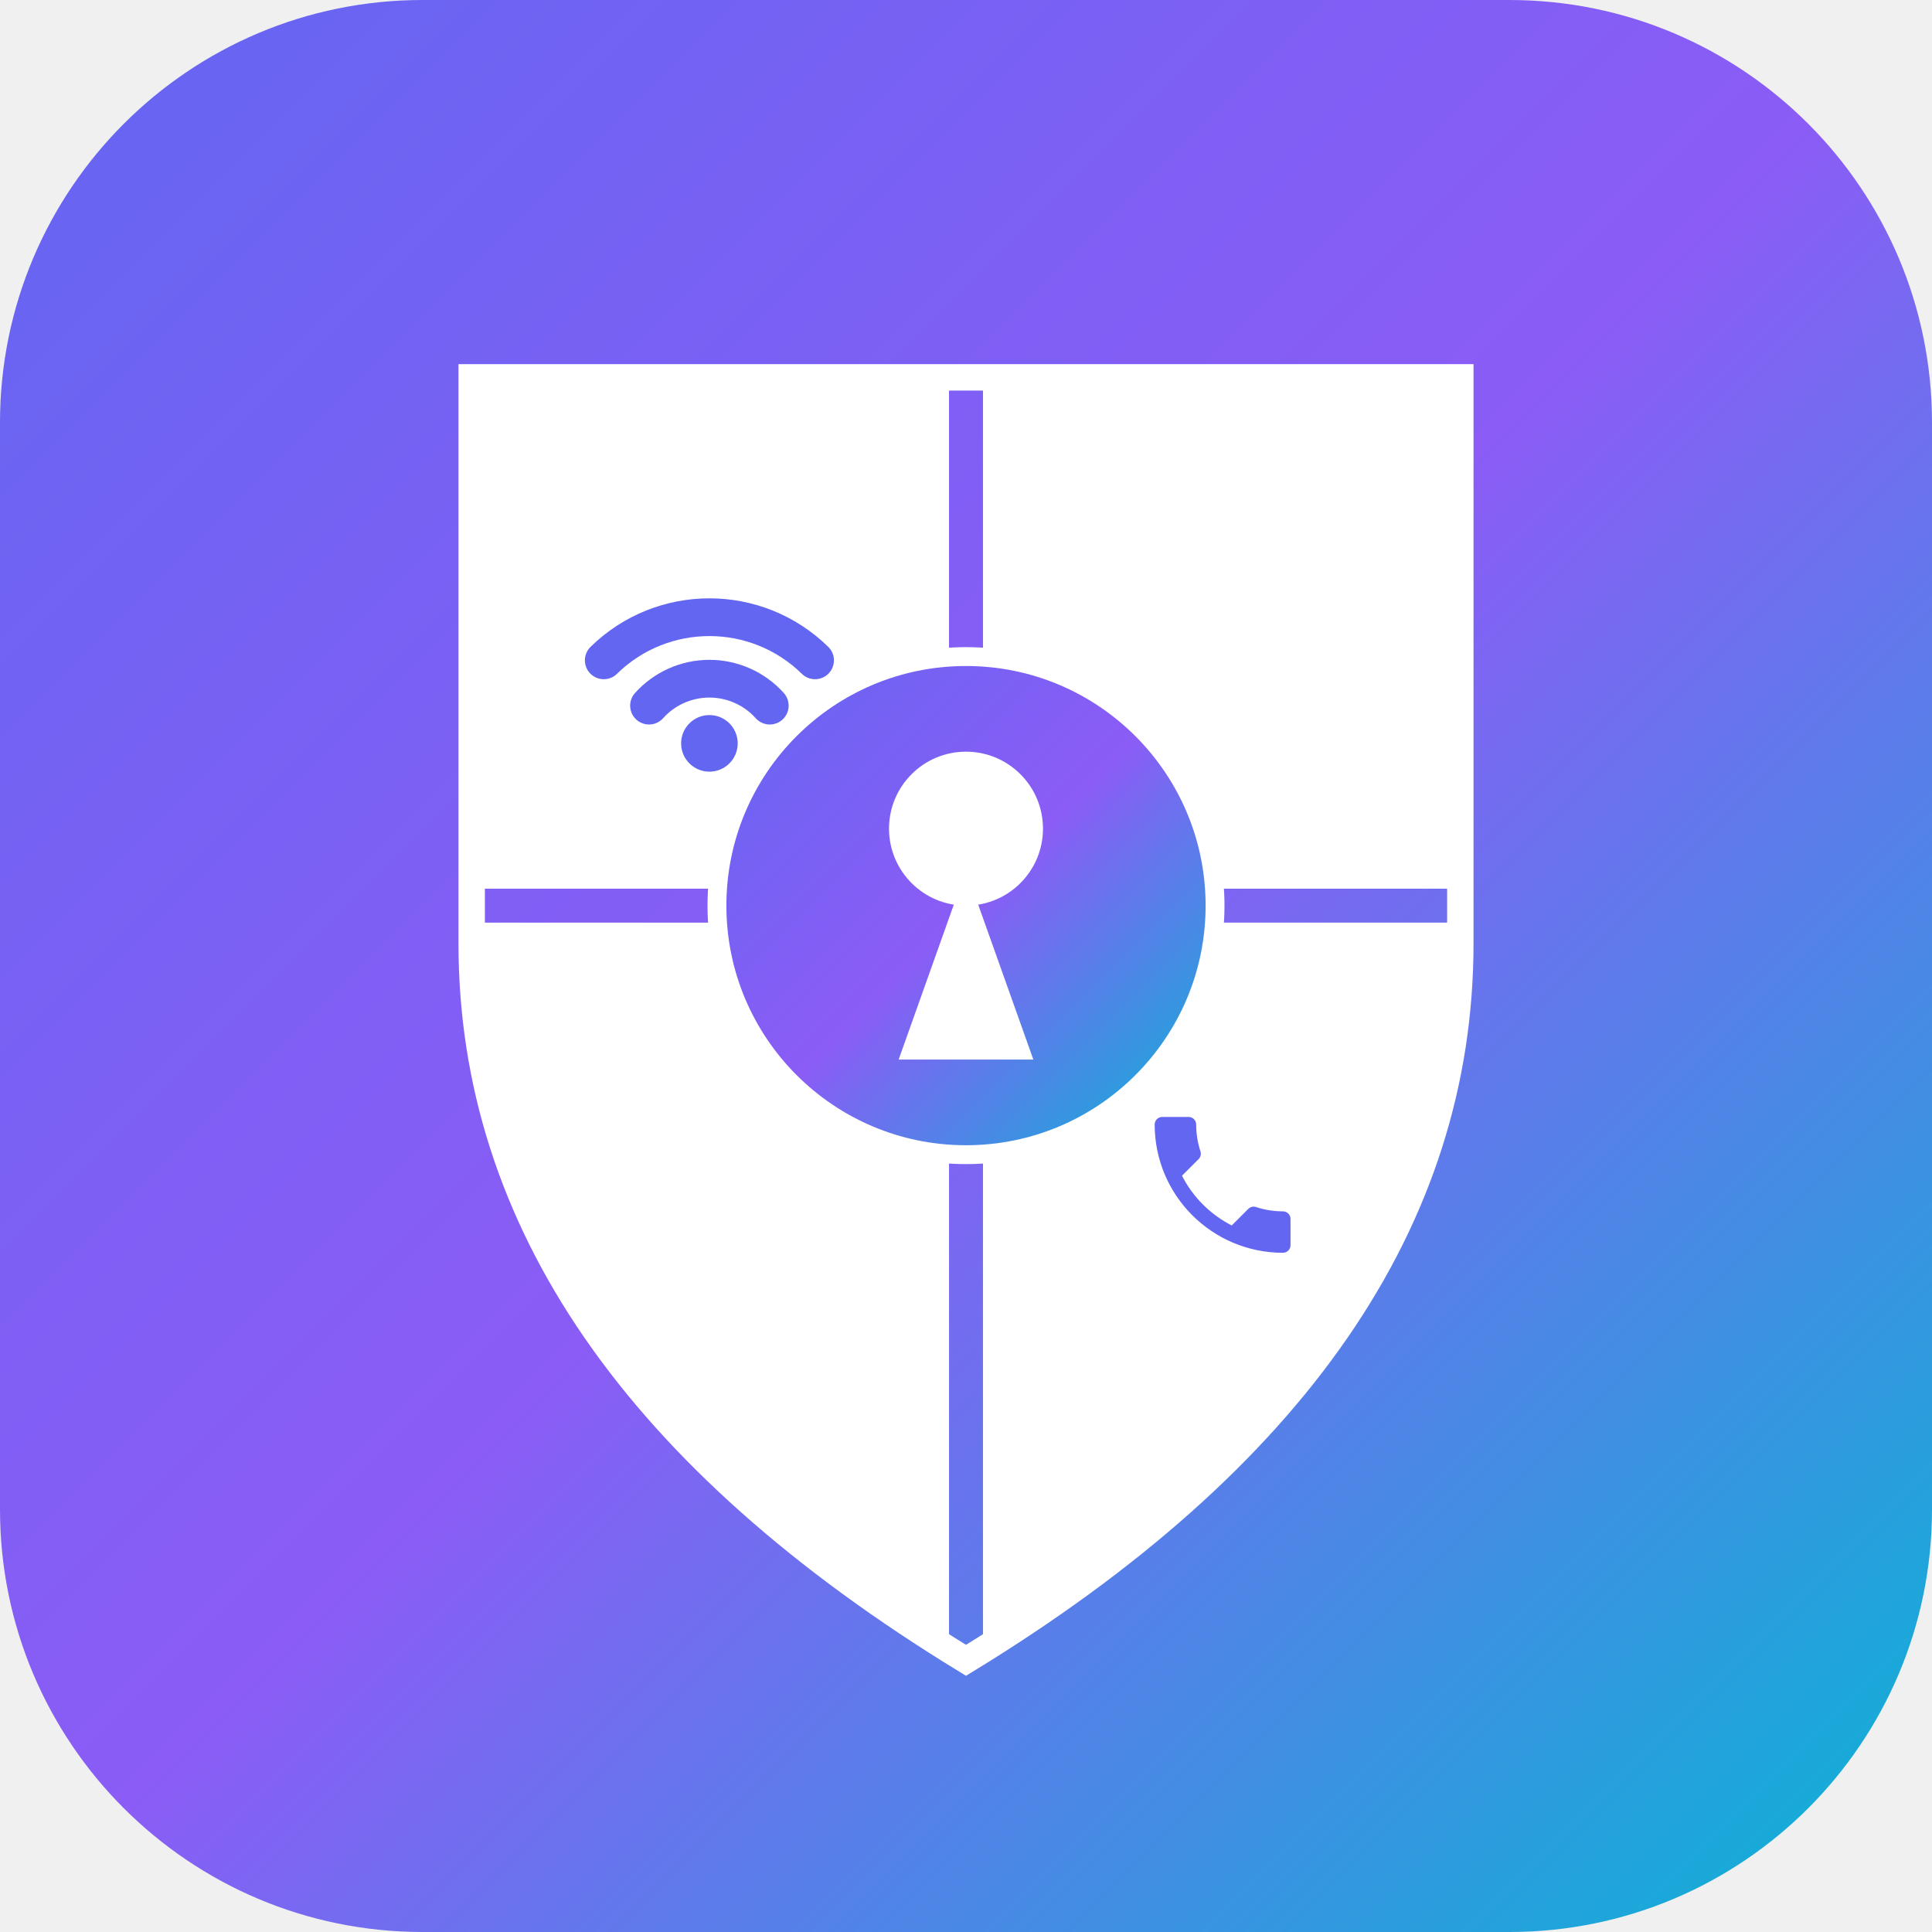
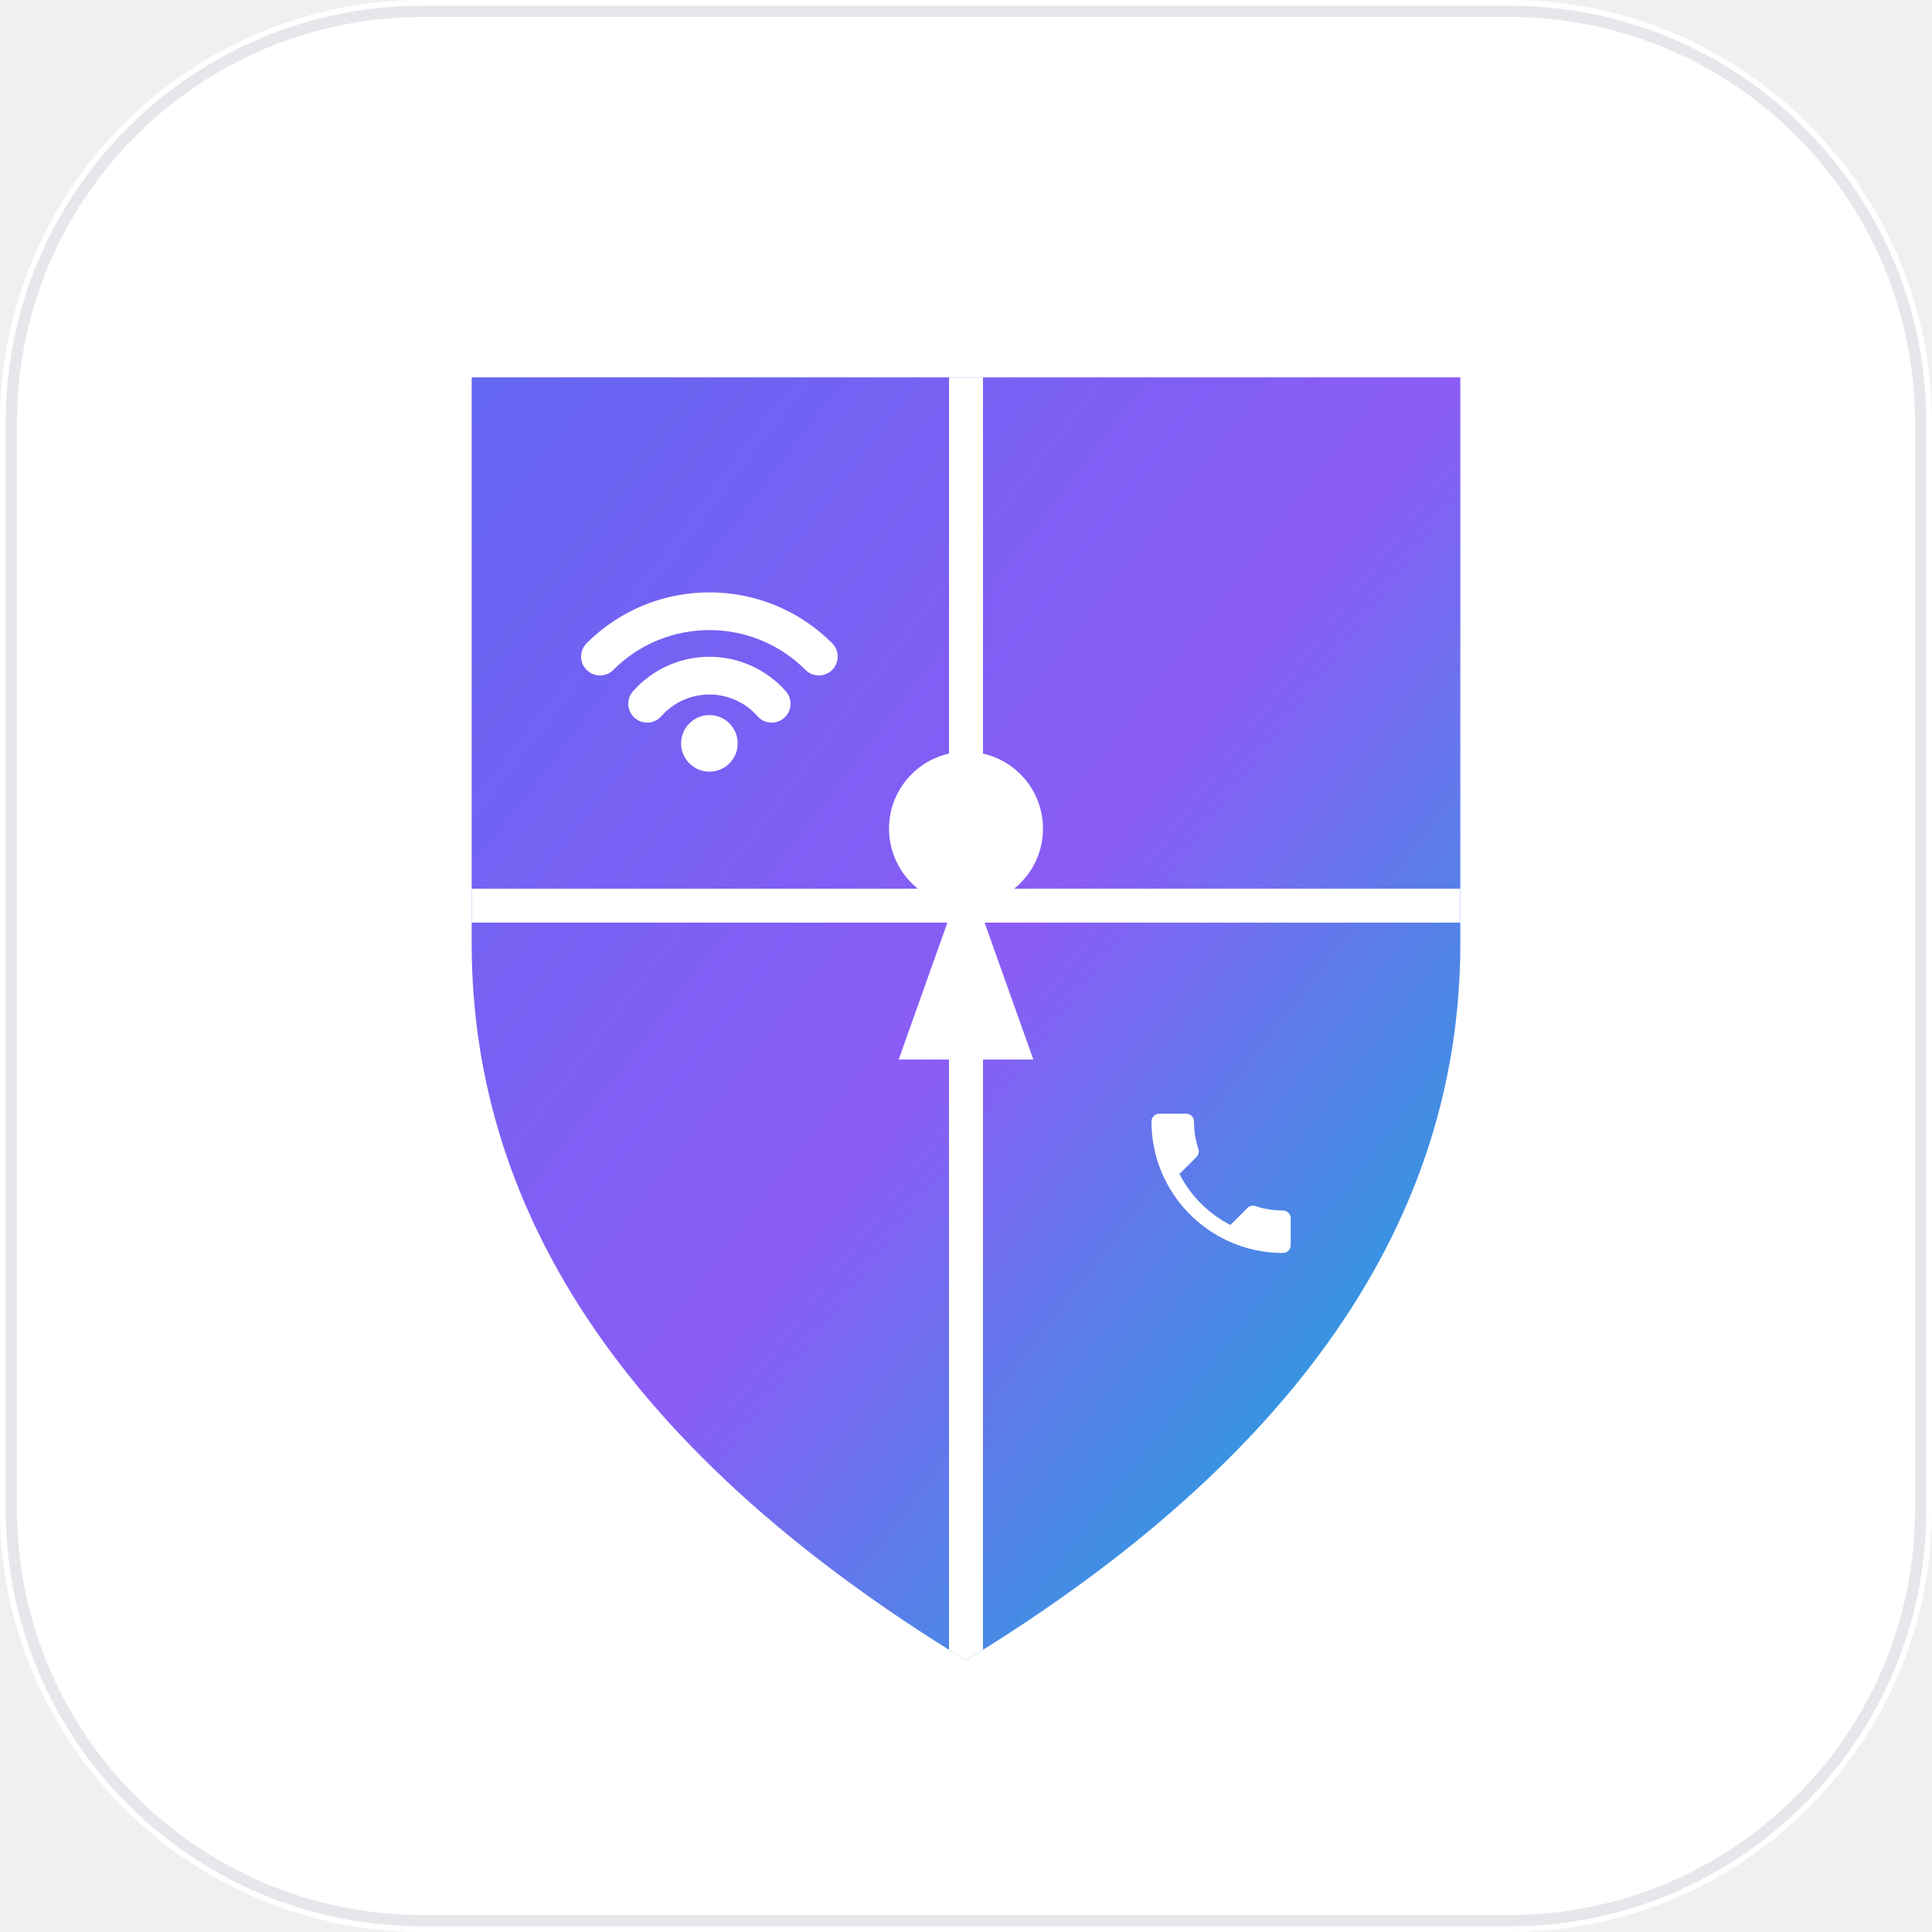
<svg xmlns="http://www.w3.org/2000/svg" width="1024" height="1024" viewBox="0 0 1024 1024">
  <defs>
    <linearGradient id="g" x1="0" y1="0" x2="1" y2="1">
      <stop offset="0%" stop-color="#6366f1" />
      <stop offset="50%" stop-color="#8b5cf6" />
      <stop offset="100%" stop-color="#06b6d4" />
    </linearGradient>
    <clipPath id="shield">
      <path d="M250 200 L774 200 L774 500 Q774 720 512 880 Q250 720 250 500 Z" />
    </clipPath>
  </defs>
-   <rect x="0" y="0" width="1024" height="1024" rx="224" fill="url(#g)" />
-   <g clip-path="url(#shield)">
-     <rect x="250" y="196" width="253" height="275" fill="#FFFFFF" />
-     <rect x="521" y="196" width="253" height="275" fill="#FFFFFF" />
-     <rect x="250" y="489" width="253" height="400" fill="#FFFFFF" />
-     <rect x="521" y="489" width="253" height="400" fill="#FFFFFF" />
+   <rect x="0" y="0" width="1024" height="1024" rx="224" fill="#FFFFFF" />
+   <rect x="6" y="6" width="1012" height="1012" rx="218" fill="none" stroke="#E5E7EB" stroke-width="6" />
+   <path d="M250 200 L774 200 L774 500 Q774 720 512 880 Q250 720 250 500 Z" fill="url(#g)" />
+   <g clip-path="url(#shield)" fill="#FFFFFF">
+     <rect x="503" y="196" width="18" height="684" />
+     <rect x="250" y="471" width="524" height="18" />
  </g>
-   <path d="M250 200 L774 200 L774 500 Q774 720 512 880 Q250 720 250 500 Z" fill="none" stroke="#FFFFFF" stroke-width="14" />
-   <g fill="none" stroke="#6366f1" stroke-width="20" stroke-linecap="round">
-     <path d="M320 350 A80 80 0 0 1 432 350" />
-     <path d="M344 374 A43 43 0 0 1 408 374" />
+   <g fill="none" stroke="#FFFFFF" stroke-width="20" stroke-linecap="round">
+     <path d="M318 348 A82 82 0 0 1 434 348" />
+     <path d="M343 373 A44 44 0 0 1 409 373" />
  </g>
-   <circle cx="376" cy="394" r="15" fill="#6366f1" />
-   <g transform="translate(600,580) scale(4)">
-     <path fill="#6366f1" d="M6.62 10.79c1.44 2.83 3.76 5.14 6.59 6.59l2.2-2.2c.27-.27.67-.36 1.02-.24 1.12.37 2.33.57 3.57.57.55 0 1 .45 1 1V20c0 .55-.45 1-1 1-9.39 0-17-7.61-17-17 0-.55.45-1 1-1h3.5c.55 0 1 .45 1 1 0 1.25.2 2.45.57 3.57.11.35.03.74-.25 1.02l-2.2 2.2z" />
+   <circle cx="376" cy="394" r="15" fill="#FFFFFF" />
+   <g transform="translate(598,578) scale(4.1)">
+     <path fill="#FFFFFF" d="M6.62 10.79c1.44 2.83 3.76 5.14 6.59 6.59l2.2-2.2c.27-.27.67-.36 1.02-.24 1.12.37 2.33.57 3.57.57.55 0 1 .45 1 1V20c0 .55-.45 1-1 1-9.39 0-17-7.61-17-17 0-.55.45-1 1-1h3.5c.55 0 1 .45 1 1 0 1.25.2 2.45.57 3.57.11.35.03.74-.25 1.02l-2.2 2.2z" />
  </g>
-   <circle cx="512" cy="480" r="132" fill="url(#g)" stroke="#FFFFFF" stroke-width="10" />
  <g transform="translate(403.2,371.2) scale(1.7)" fill="#FFFFFF">
    <circle cx="64" cy="40" r="24" />
    <path d="M64 53 L43 112 L85 112 Z" />
  </g>
</svg>
